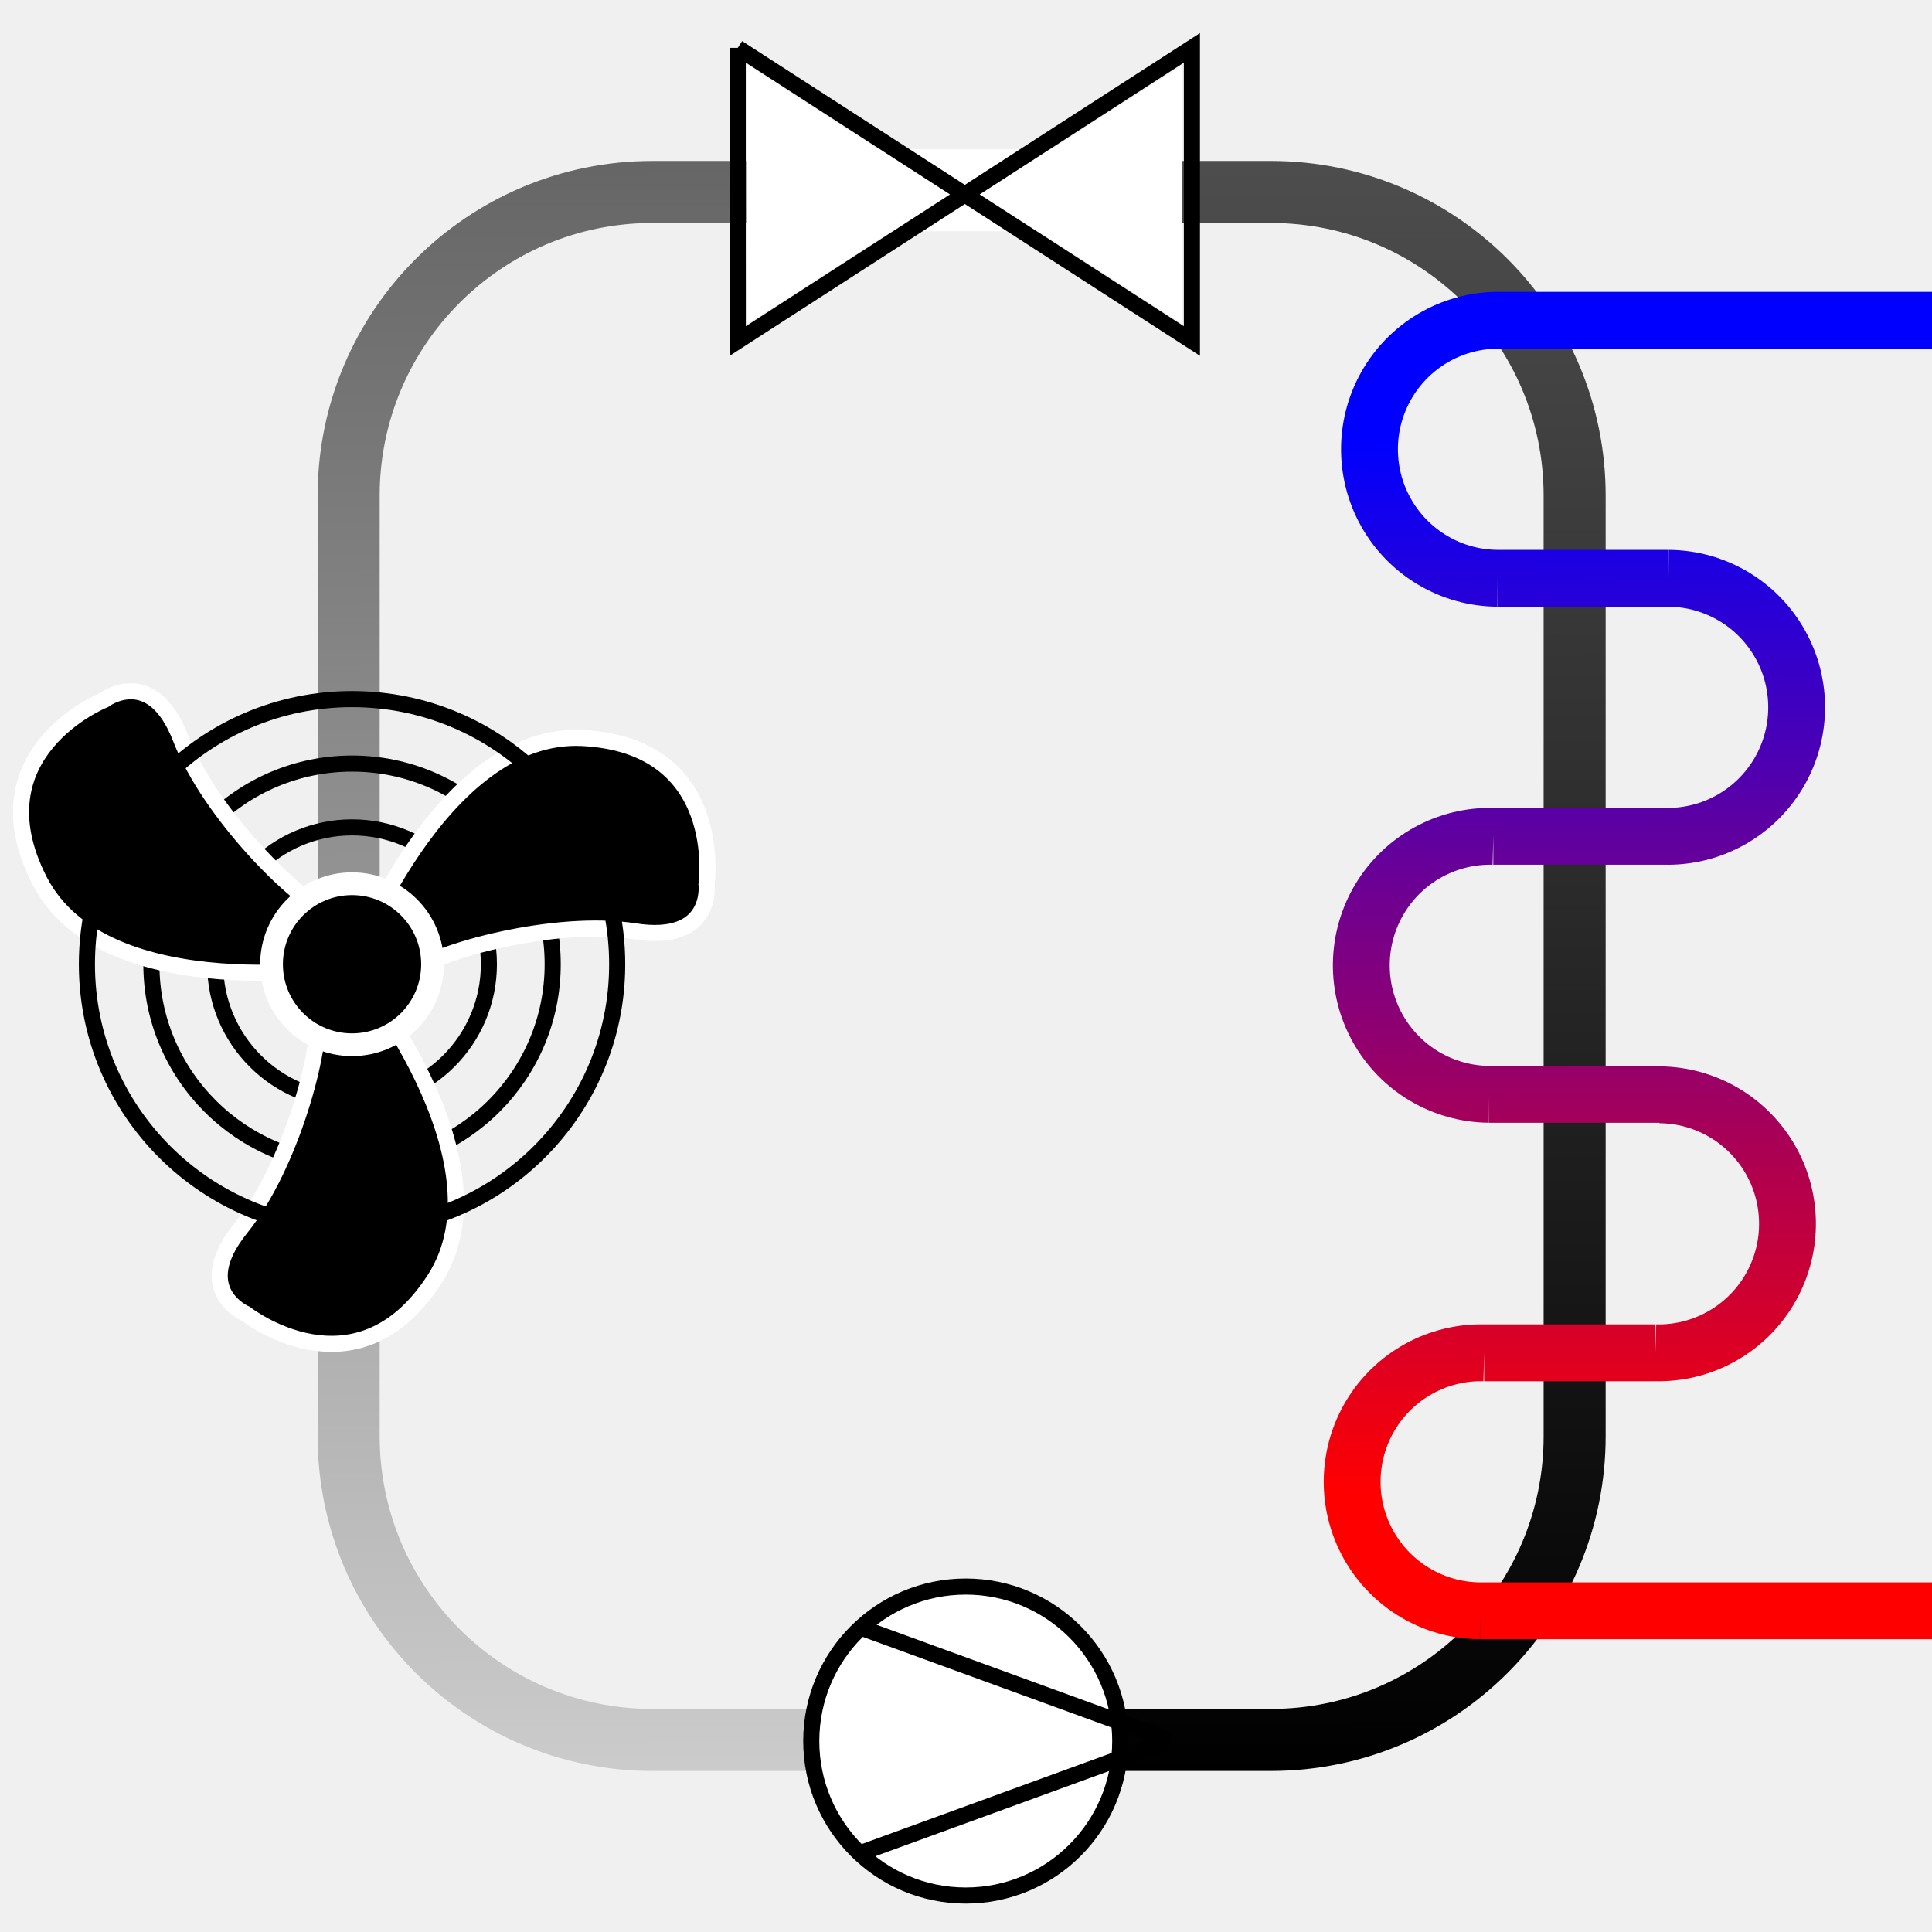
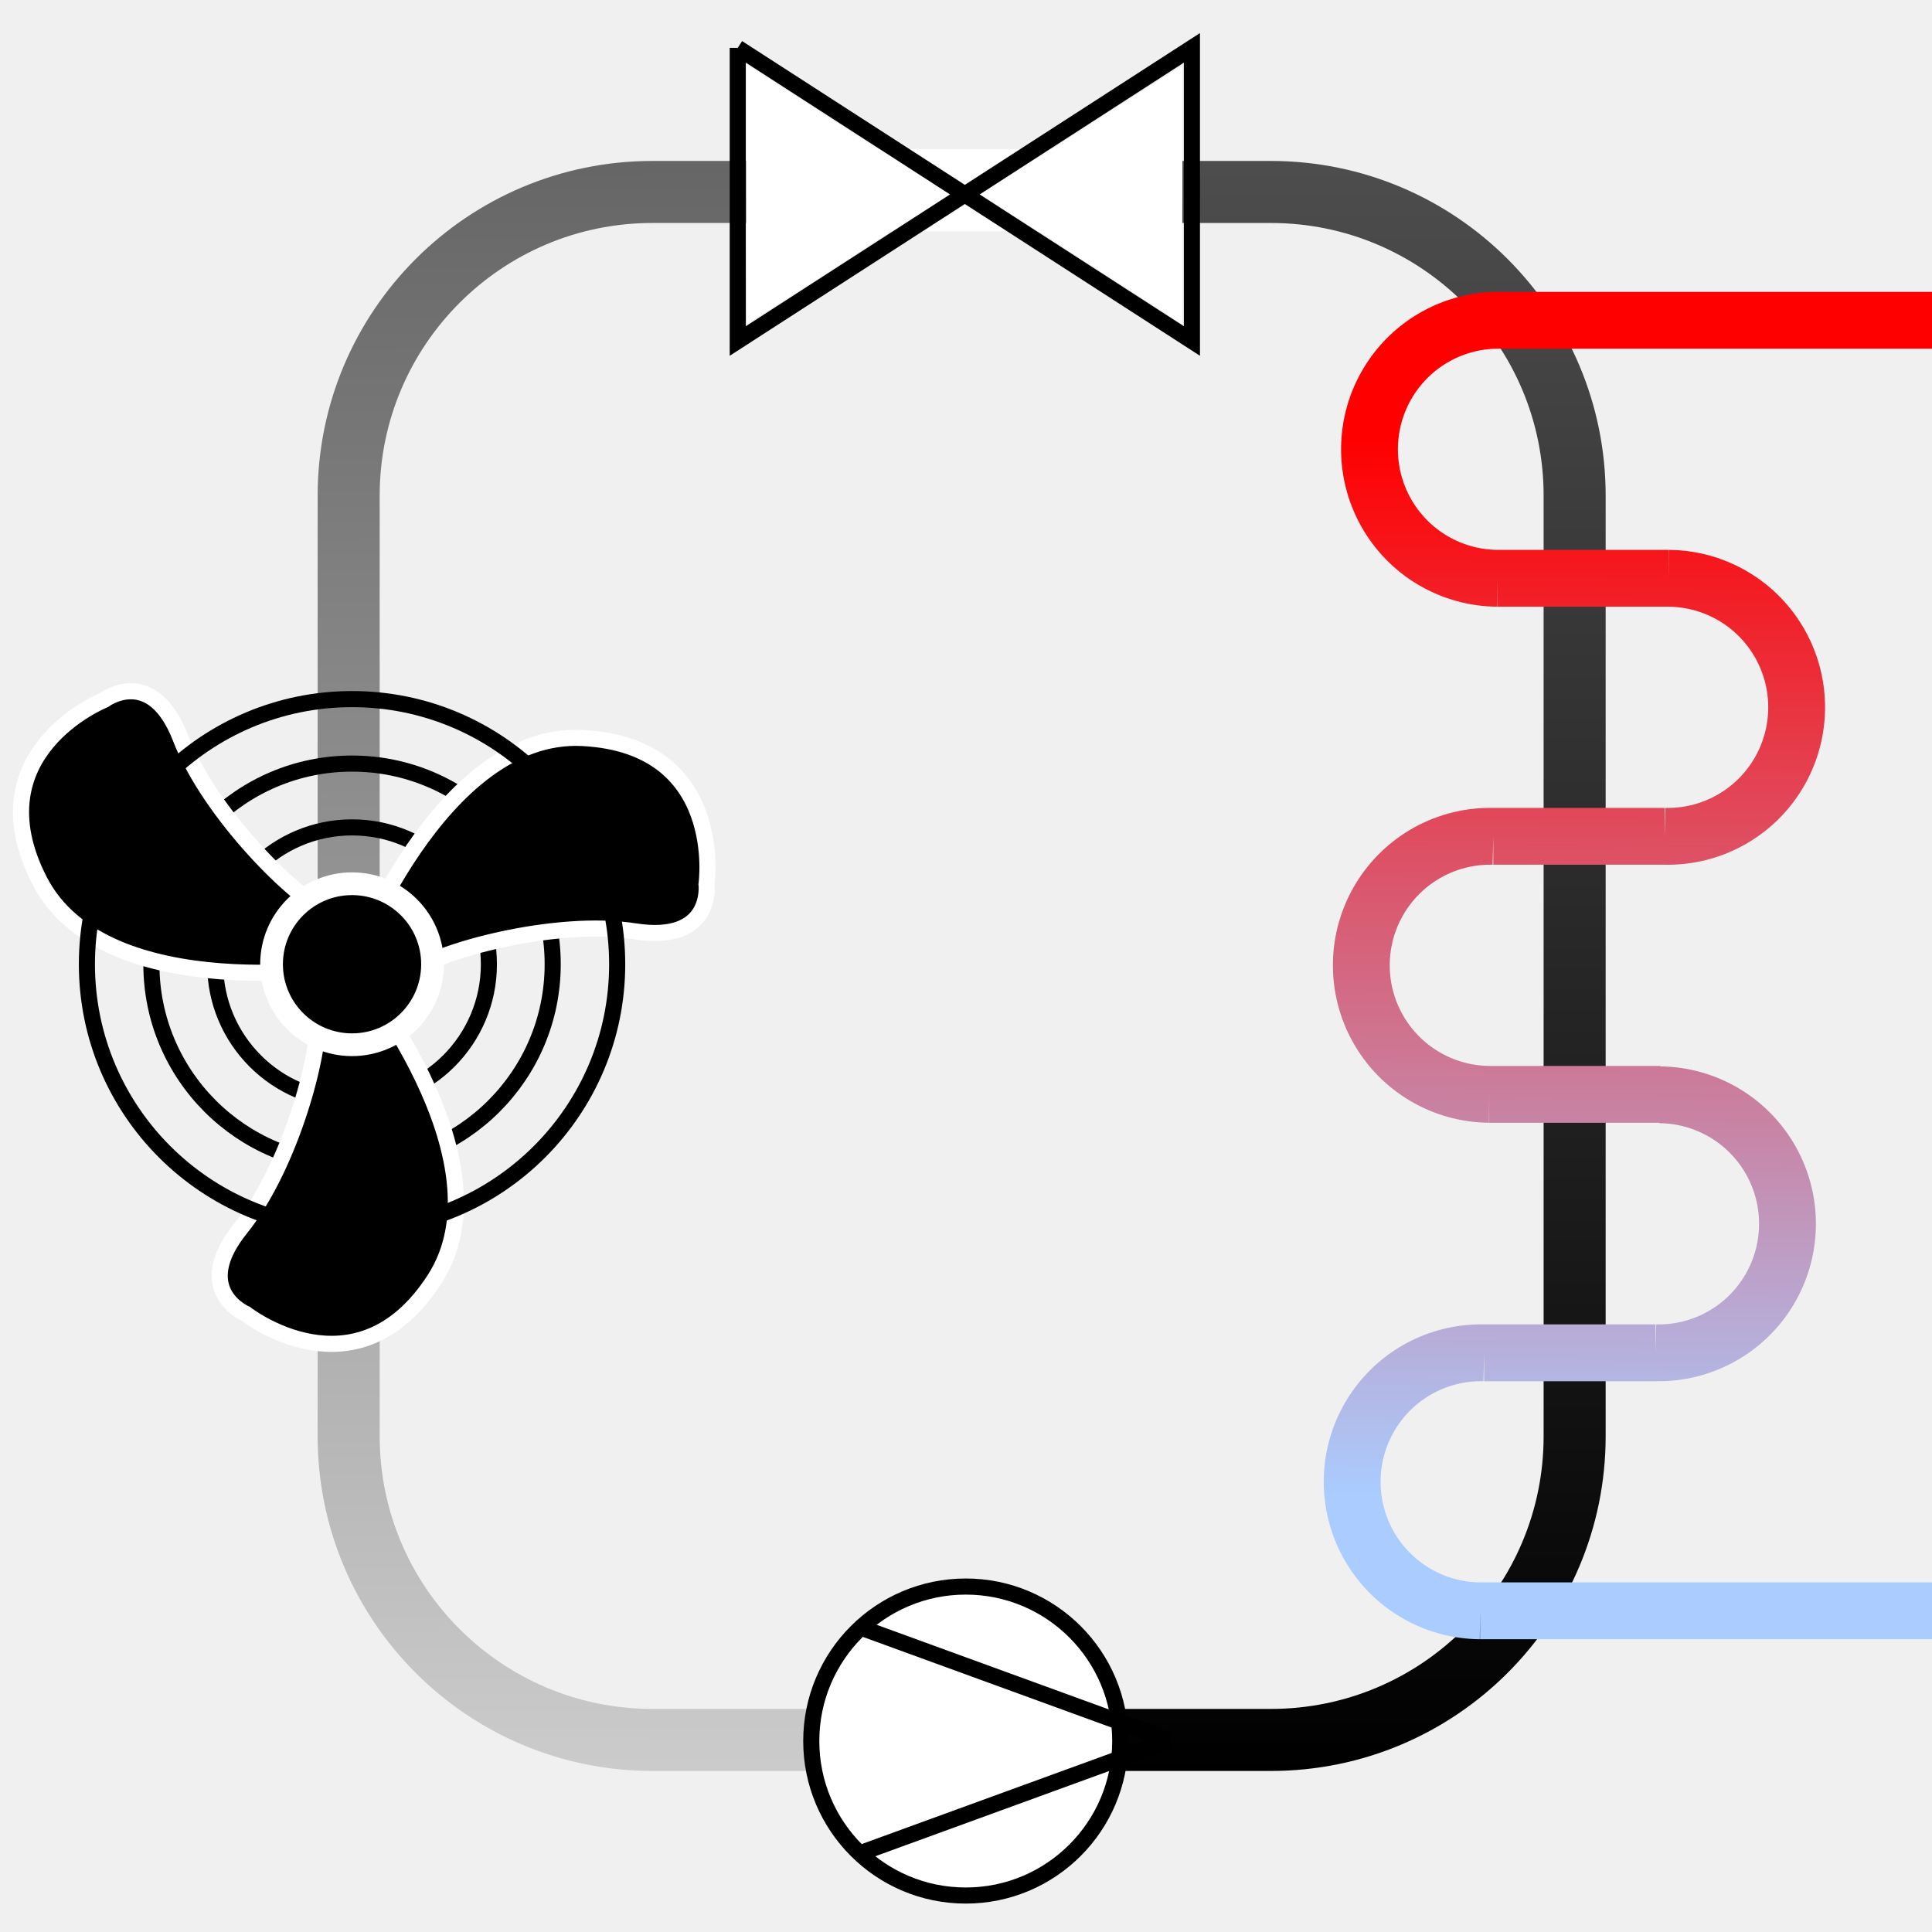
- <svg xmlns="http://www.w3.org/2000/svg" xmlns:xlink="http://www.w3.org/1999/xlink" width="120mm" height="120mm" viewBox="0 0 120 120" version="1.1" id="svg103">
+ <svg xmlns="http://www.w3.org/2000/svg" xmlns:xlink="http://www.w3.org/1999/xlink" id="svg103" version="1.1" viewBox="0 0 120 120" height="120mm" width="120mm">
  <defs id="defs97">
    <linearGradient id="linearGradient1046">
-       <stop style="stop-color:#0000ff;stop-opacity:1" offset="0" id="stop1042" />
-       <stop style="stop-color:#ff0000;stop-opacity:1" offset="1" id="stop1044" />
+       <stop id="stop1042" offset="0" style="stop-color:#ff0000;stop-opacity:1" />
+       <stop id="stop1044" offset="1" style="stop-color:#aaccff;stop-opacity:1" />
    </linearGradient>
    <linearGradient id="linearGradient858">
-       <stop style="stop-color:#cccccc;stop-opacity:1" offset="0" id="stop854" />
-       <stop style="stop-color:#666666;stop-opacity:1" offset="1" id="stop856" />
+       <stop id="stop854" offset="0" style="stop-color:#cccccc;stop-opacity:1" />
+       <stop id="stop856" offset="1" style="stop-color:#666666;stop-opacity:1" />
    </linearGradient>
    <linearGradient id="linearGradient850">
-       <stop style="stop-color:#000000;stop-opacity:1" offset="0" id="stop846" />
-       <stop style="stop-color:#4d4d4d;stop-opacity:1" offset="1" id="stop848" />
+       <stop id="stop846" offset="0" style="stop-color:#000000;stop-opacity:1" />
+       <stop id="stop848" offset="1" style="stop-color:#4d4d4d;stop-opacity:1" />
    </linearGradient>
-     <clipPath clipPathUnits="userSpaceOnUse" id="clipPath840">
-       <rect style="fill:#ffff00;fill-rule:evenodd;stroke:none;stroke-width:0.293" id="rect842" width="60" height="120" x="34.494" y="73.804" />
+     <clipPath id="clipPath840" clipPathUnits="userSpaceOnUse">
+       <rect y="73.804" x="34.494" height="120" width="60" id="rect842" style="fill:#ffff00;fill-rule:evenodd;stroke:none;stroke-width:0.293" />
    </clipPath>
-     <linearGradient xlink:href="#linearGradient850" id="linearGradient852" x1="94.289" y1="184.071" x2="94.494" y2="84.097" gradientUnits="userSpaceOnUse" />
-     <linearGradient xlink:href="#linearGradient858" id="linearGradient860" x1="94.856" y1="184.449" x2="94.683" y2="84.097" gradientUnits="userSpaceOnUse" />
-     <linearGradient xlink:href="#linearGradient1046" id="linearGradient1048" x1="118.983" y1="101.079" x2="118.623" y2="166.657" gradientUnits="userSpaceOnUse" />
+     <linearGradient gradientUnits="userSpaceOnUse" y2="84.097" x2="94.494" y1="184.071" x1="94.289" id="linearGradient852" xlink:href="#linearGradient850" />
+     <linearGradient gradientUnits="userSpaceOnUse" y2="84.097" x2="94.683" y1="184.449" x1="94.856" id="linearGradient860" xlink:href="#linearGradient858" />
+     <linearGradient gradientUnits="userSpaceOnUse" y2="166.657" x2="118.623" y1="101.079" x1="118.983" id="linearGradient1048" xlink:href="#linearGradient1046" />
  </defs>
-   <g id="layer1" transform="translate(-34.49405,-73.80357)">
-     <rect style="fill:none;stroke:url(#linearGradient860);stroke-width:3.853;stroke-linecap:round;stroke-linejoin:miter;stroke-miterlimit:4;stroke-dasharray:none" id="rect836" width="76.147" height="96.147" x="56.15" y="85.727" ry="18.866" clip-path="url(#clipPath840)" />
-     <circle style="fill:none;stroke:#000000;stroke-width:0.999;stroke-linecap:round;stroke-miterlimit:4;stroke-dasharray:none" id="circle870" cx="56.36" cy="133.694" r="8.5" />
-     <rect clip-path="url(#clipPath840)" ry="18.866" y="85.727" x="56.15" height="96.147" width="76.147" id="rect844" style="fill:none;stroke:url(#linearGradient852);stroke-width:3.853;stroke-linecap:round;stroke-linejoin:miter;stroke-miterlimit:4;stroke-dasharray:none" transform="matrix(-1,0,0,1,188.4476,0)" />
-     <path id="path914" style="fill:none;stroke:url(#linearGradient1048);stroke-width:3.53;stroke-linecap:butt;stroke-linejoin:miter;stroke-miterlimit:4;stroke-dasharray:none;stroke-opacity:1" d="m 126.422,173.854 h 28.108 M 127.611,93.696 h 26.906 m -27.018,16.026 a 8.004,8.014 0 0 1 -6.923,-4.098 8.004,8.014 0 0 1 0.128,-8.051 8.004,8.014 0 0 1 7.049,-3.876 m -0.254,16.026 h 10.645 m 0,0 a 8.004,8.014 0 0 1 6.923,4.098 8.004,8.014 0 0 1 -0.128,8.051 8.004,8.014 0 0 1 -7.049,3.876 m -10.899,16.026 a 8.004,8.014 0 0 1 -6.923,-4.098 8.004,8.014 0 0 1 0.128,-8.051 8.004,8.014 0 0 1 7.049,-3.876 m 10.33,16.054 a 8.004,8.014 0 0 1 6.923,4.098 8.004,8.014 0 0 1 -0.128,8.051 8.004,8.014 0 0 1 -7.049,3.876 m -10.899,16.026 a 8.004,8.014 0 0 1 -6.923,-4.098 8.004,8.014 0 0 1 0.128,-8.051 8.004,8.014 0 0 1 7.049,-3.876 m 0,0 h 10.645 m -10.33,-16.054 h 10.645 m -10.391,-16.026 h 10.645" />
-     <circle r="12.463" cy="133.694" cx="56.36" id="circle872" style="fill:none;stroke:#000000;stroke-width:1;stroke-linecap:round;stroke-miterlimit:4;stroke-dasharray:none" />
-     <circle style="fill:#ffffff;stroke:#000000;stroke-width:1;stroke-linecap:round;stroke-linejoin:miter;stroke-miterlimit:4;stroke-dasharray:none;stroke-opacity:1" id="path1056" cx="94.479" cy="181.943" r="9.596" />
-     <path style="fill:none;stroke:#000000;stroke-width:1;stroke-linecap:butt;stroke-linejoin:miter;stroke-miterlimit:4;stroke-dasharray:none;stroke-opacity:1" d="M 107.16,181.895 87.978,174.902" id="path1058" />
-     <path id="path1060" d="m 107.16,181.895 -19.182,6.993" style="fill:none;stroke:#000000;stroke-width:1;stroke-linecap:butt;stroke-linejoin:miter;stroke-miterlimit:4;stroke-dasharray:none;stroke-opacity:1" />
-     <rect style="fill:#ffffff;stroke:none;stroke-width:1;stroke-linecap:round;stroke-linejoin:miter;stroke-miterlimit:4;stroke-dasharray:none;stroke-opacity:1" id="rect1072" width="12.662" height="5.103" x="88.261" y="83.064" />
-     <path style="fill:none;stroke:#000000;stroke-width:1;stroke-linecap:butt;stroke-linejoin:miter;stroke-miterlimit:4;stroke-dasharray:none;stroke-opacity:1" d="M 80.318,76.776 108.526,94.984 V 76.776 L 80.318,94.984 V 76.776" id="path1066" />
-     <path style="fill:#ffffff;stroke:none;stroke-width:0.357;stroke-linecap:round;stroke-linejoin:miter;stroke-miterlimit:4;stroke-dasharray:none;stroke-opacity:1" d="m 101.768,89.956 c -3.378,-2.18 -6.173,-3.994 -6.21,-4.031 -0.037,-0.037 2.719,-1.866 6.126,-4.065 3.407,-2.199 6.212,-3.98 6.234,-3.959 0.022,0.022 0.029,3.635 0.016,8.03 l -0.024,7.99 z" id="path1068" />
-     <path style="fill:#ffffff;stroke:none;stroke-width:0.357;stroke-linecap:round;stroke-linejoin:miter;stroke-miterlimit:4;stroke-dasharray:none;stroke-opacity:1" d="M 80.837,85.866 V 77.776 l 0.496,0.318 c 0.273,0.175 2.856,1.842 5.741,3.705 2.884,1.863 5.489,3.542 5.788,3.731 l 0.544,0.344 -6.207,4.009 c -3.414,2.205 -6.242,4.023 -6.284,4.041 -0.043,0.017 -0.077,-3.609 -0.077,-8.058 z" id="path1070" />
-     <path id="path860" d="m 56.365,133.804 c 0,0 5.388,-14.624 14.316,-14.162 8.928,0.462 7.697,9.082 7.697,9.082 0,0 0.462,3.694 -4.464,2.925 -4.926,-0.77 -12.315,1.231 -14.008,2.617 -1.693,1.385 -3.54,-0.462 -3.54,-0.462 z" style="fill:#000000;stroke:#ffffff;stroke-width:1;stroke-linecap:butt;stroke-linejoin:miter;stroke-miterlimit:4;stroke-dasharray:none;stroke-opacity:1" />
-     <path id="path866" d="m 56.365,133.804 c 0,0 9.971,11.978 5.107,19.479 -4.864,7.501 -11.714,2.124 -11.714,2.124 0,0 -3.43,-1.447 -0.301,-5.328 3.129,-3.881 5.091,-11.28 4.738,-13.44 -0.353,-2.159 2.17,-2.835 2.17,-2.835 z" style="fill:#000000;stroke:#ffffff;stroke-width:1;stroke-linecap:butt;stroke-linejoin:miter;stroke-miterlimit:4;stroke-dasharray:none;stroke-opacity:1" />
-     <path style="fill:#000000;stroke:#ffffff;stroke-width:1;stroke-linecap:butt;stroke-linejoin:miter;stroke-miterlimit:4;stroke-dasharray:none;stroke-opacity:1" d="m 56.365,133.804 c 0,0 -15.358,2.646 -19.422,-5.317 -4.064,-7.963 4.017,-11.206 4.017,-11.206 0,0 2.969,-2.247 4.765,2.404 1.796,4.651 7.224,10.049 9.27,10.823 2.046,0.774 1.37,3.297 1.37,3.297 z" id="path864" />
-     <circle r="5" cy="133.694" cx="56.36" id="path862" style="fill:#000000;stroke:#ffffff;stroke-width:1.412;stroke-linecap:round" />
-     <circle style="fill:none;stroke:#000000;stroke-width:1;stroke-linecap:round;stroke-miterlimit:4;stroke-dasharray:none" id="circle874" cx="56.36" cy="133.694" r="16.468" />
+   <g transform="translate(-34.49405,-73.80357)" id="layer1">
+     <rect clip-path="url(#clipPath840)" ry="18.866" y="85.727" x="56.15" height="96.147" width="76.147" id="rect836" style="fill:none;stroke:url(#linearGradient860);stroke-width:3.853;stroke-linecap:round;stroke-linejoin:miter;stroke-miterlimit:4;stroke-dasharray:none" />
+     <circle r="8.5" cy="133.694" cx="56.36" id="circle870" style="fill:none;stroke:#000000;stroke-width:0.999;stroke-linecap:round;stroke-miterlimit:4;stroke-dasharray:none" />
+     <rect transform="matrix(-1,0,0,1,188.4476,0)" style="fill:none;stroke:url(#linearGradient852);stroke-width:3.853;stroke-linecap:round;stroke-linejoin:miter;stroke-miterlimit:4;stroke-dasharray:none" id="rect844" width="76.147" height="96.147" x="56.15" y="85.727" ry="18.866" clip-path="url(#clipPath840)" />
+     <path d="m 126.422,173.854 h 28.108 M 127.611,93.696 h 26.906 m -27.018,16.026 a 8.004,8.014 0 0 1 -6.923,-4.098 8.004,8.014 0 0 1 0.128,-8.051 8.004,8.014 0 0 1 7.049,-3.876 m -0.254,16.026 h 10.645 m 0,0 a 8.004,8.014 0 0 1 6.923,4.098 8.004,8.014 0 0 1 -0.128,8.051 8.004,8.014 0 0 1 -7.049,3.876 m -10.899,16.026 a 8.004,8.014 0 0 1 -6.923,-4.098 8.004,8.014 0 0 1 0.128,-8.051 8.004,8.014 0 0 1 7.049,-3.876 m 10.33,16.054 a 8.004,8.014 0 0 1 6.923,4.098 8.004,8.014 0 0 1 -0.128,8.051 8.004,8.014 0 0 1 -7.049,3.876 m -10.899,16.026 a 8.004,8.014 0 0 1 -6.923,-4.098 8.004,8.014 0 0 1 0.128,-8.051 8.004,8.014 0 0 1 7.049,-3.876 m 0,0 h 10.645 m -10.33,-16.054 h 10.645 m -10.391,-16.026 h 10.645" style="fill:none;stroke:url(#linearGradient1048);stroke-width:3.53;stroke-linecap:butt;stroke-linejoin:miter;stroke-miterlimit:4;stroke-dasharray:none;stroke-opacity:1" id="path914" />
+     <circle style="fill:none;stroke:#000000;stroke-width:1;stroke-linecap:round;stroke-miterlimit:4;stroke-dasharray:none" id="circle872" cx="56.36" cy="133.694" r="12.463" />
+     <circle r="9.596" cy="181.943" cx="94.479" id="path1056" style="fill:#ffffff;stroke:#000000;stroke-width:1;stroke-linecap:round;stroke-linejoin:miter;stroke-miterlimit:4;stroke-dasharray:none;stroke-opacity:1" />
+     <path id="path1058" d="M 107.16,181.895 87.978,174.902" style="fill:none;stroke:#000000;stroke-width:1;stroke-linecap:butt;stroke-linejoin:miter;stroke-miterlimit:4;stroke-dasharray:none;stroke-opacity:1" />
+     <path style="fill:none;stroke:#000000;stroke-width:1;stroke-linecap:butt;stroke-linejoin:miter;stroke-miterlimit:4;stroke-dasharray:none;stroke-opacity:1" d="m 107.16,181.895 -19.182,6.993" id="path1060" />
+     <rect y="83.064" x="88.261" height="5.103" width="12.662" id="rect1072" style="fill:#ffffff;stroke:none;stroke-width:1;stroke-linecap:round;stroke-linejoin:miter;stroke-miterlimit:4;stroke-dasharray:none;stroke-opacity:1" />
+     <path id="path1066" d="M 80.318,76.776 108.526,94.984 V 76.776 L 80.318,94.984 V 76.776" style="fill:none;stroke:#000000;stroke-width:1;stroke-linecap:butt;stroke-linejoin:miter;stroke-miterlimit:4;stroke-dasharray:none;stroke-opacity:1" />
+     <path id="path1068" d="m 101.768,89.956 c -3.378,-2.18 -6.173,-3.994 -6.21,-4.031 -0.037,-0.037 2.719,-1.866 6.126,-4.065 3.407,-2.199 6.212,-3.98 6.234,-3.959 0.022,0.022 0.029,3.635 0.016,8.03 l -0.024,7.99 z" style="fill:#ffffff;stroke:none;stroke-width:0.357;stroke-linecap:round;stroke-linejoin:miter;stroke-miterlimit:4;stroke-dasharray:none;stroke-opacity:1" />
+     <path id="path1070" d="M 80.837,85.866 V 77.776 l 0.496,0.318 c 0.273,0.175 2.856,1.842 5.741,3.705 2.884,1.863 5.489,3.542 5.788,3.731 l 0.544,0.344 -6.207,4.009 c -3.414,2.205 -6.242,4.023 -6.284,4.041 -0.043,0.017 -0.077,-3.609 -0.077,-8.058 z" style="fill:#ffffff;stroke:none;stroke-width:0.357;stroke-linecap:round;stroke-linejoin:miter;stroke-miterlimit:4;stroke-dasharray:none;stroke-opacity:1" />
+     <path style="fill:#000000;stroke:#ffffff;stroke-width:1;stroke-linecap:butt;stroke-linejoin:miter;stroke-miterlimit:4;stroke-dasharray:none;stroke-opacity:1" d="m 56.365,133.804 c 0,0 5.388,-14.624 14.316,-14.162 8.928,0.462 7.697,9.082 7.697,9.082 0,0 0.462,3.694 -4.464,2.925 -4.926,-0.77 -12.315,1.231 -14.008,2.617 -1.693,1.385 -3.54,-0.462 -3.54,-0.462 z" id="path860" />
+     <path style="fill:#000000;stroke:#ffffff;stroke-width:1;stroke-linecap:butt;stroke-linejoin:miter;stroke-miterlimit:4;stroke-dasharray:none;stroke-opacity:1" d="m 56.365,133.804 c 0,0 9.971,11.978 5.107,19.479 -4.864,7.501 -11.714,2.124 -11.714,2.124 0,0 -3.43,-1.447 -0.301,-5.328 3.129,-3.881 5.091,-11.28 4.738,-13.44 -0.353,-2.159 2.17,-2.835 2.17,-2.835 z" id="path866" />
+     <path id="path864" d="m 56.365,133.804 c 0,0 -15.358,2.646 -19.422,-5.317 -4.064,-7.963 4.017,-11.206 4.017,-11.206 0,0 2.969,-2.247 4.765,2.404 1.796,4.651 7.224,10.049 9.27,10.823 2.046,0.774 1.37,3.297 1.37,3.297 z" style="fill:#000000;stroke:#ffffff;stroke-width:1;stroke-linecap:butt;stroke-linejoin:miter;stroke-miterlimit:4;stroke-dasharray:none;stroke-opacity:1" />
+     <circle style="fill:#000000;stroke:#ffffff;stroke-width:1.412;stroke-linecap:round" id="path862" cx="56.36" cy="133.694" r="5" />
+     <circle r="16.468" cy="133.694" cx="56.36" id="circle874" style="fill:none;stroke:#000000;stroke-width:1;stroke-linecap:round;stroke-miterlimit:4;stroke-dasharray:none" />
  </g>
</svg>
